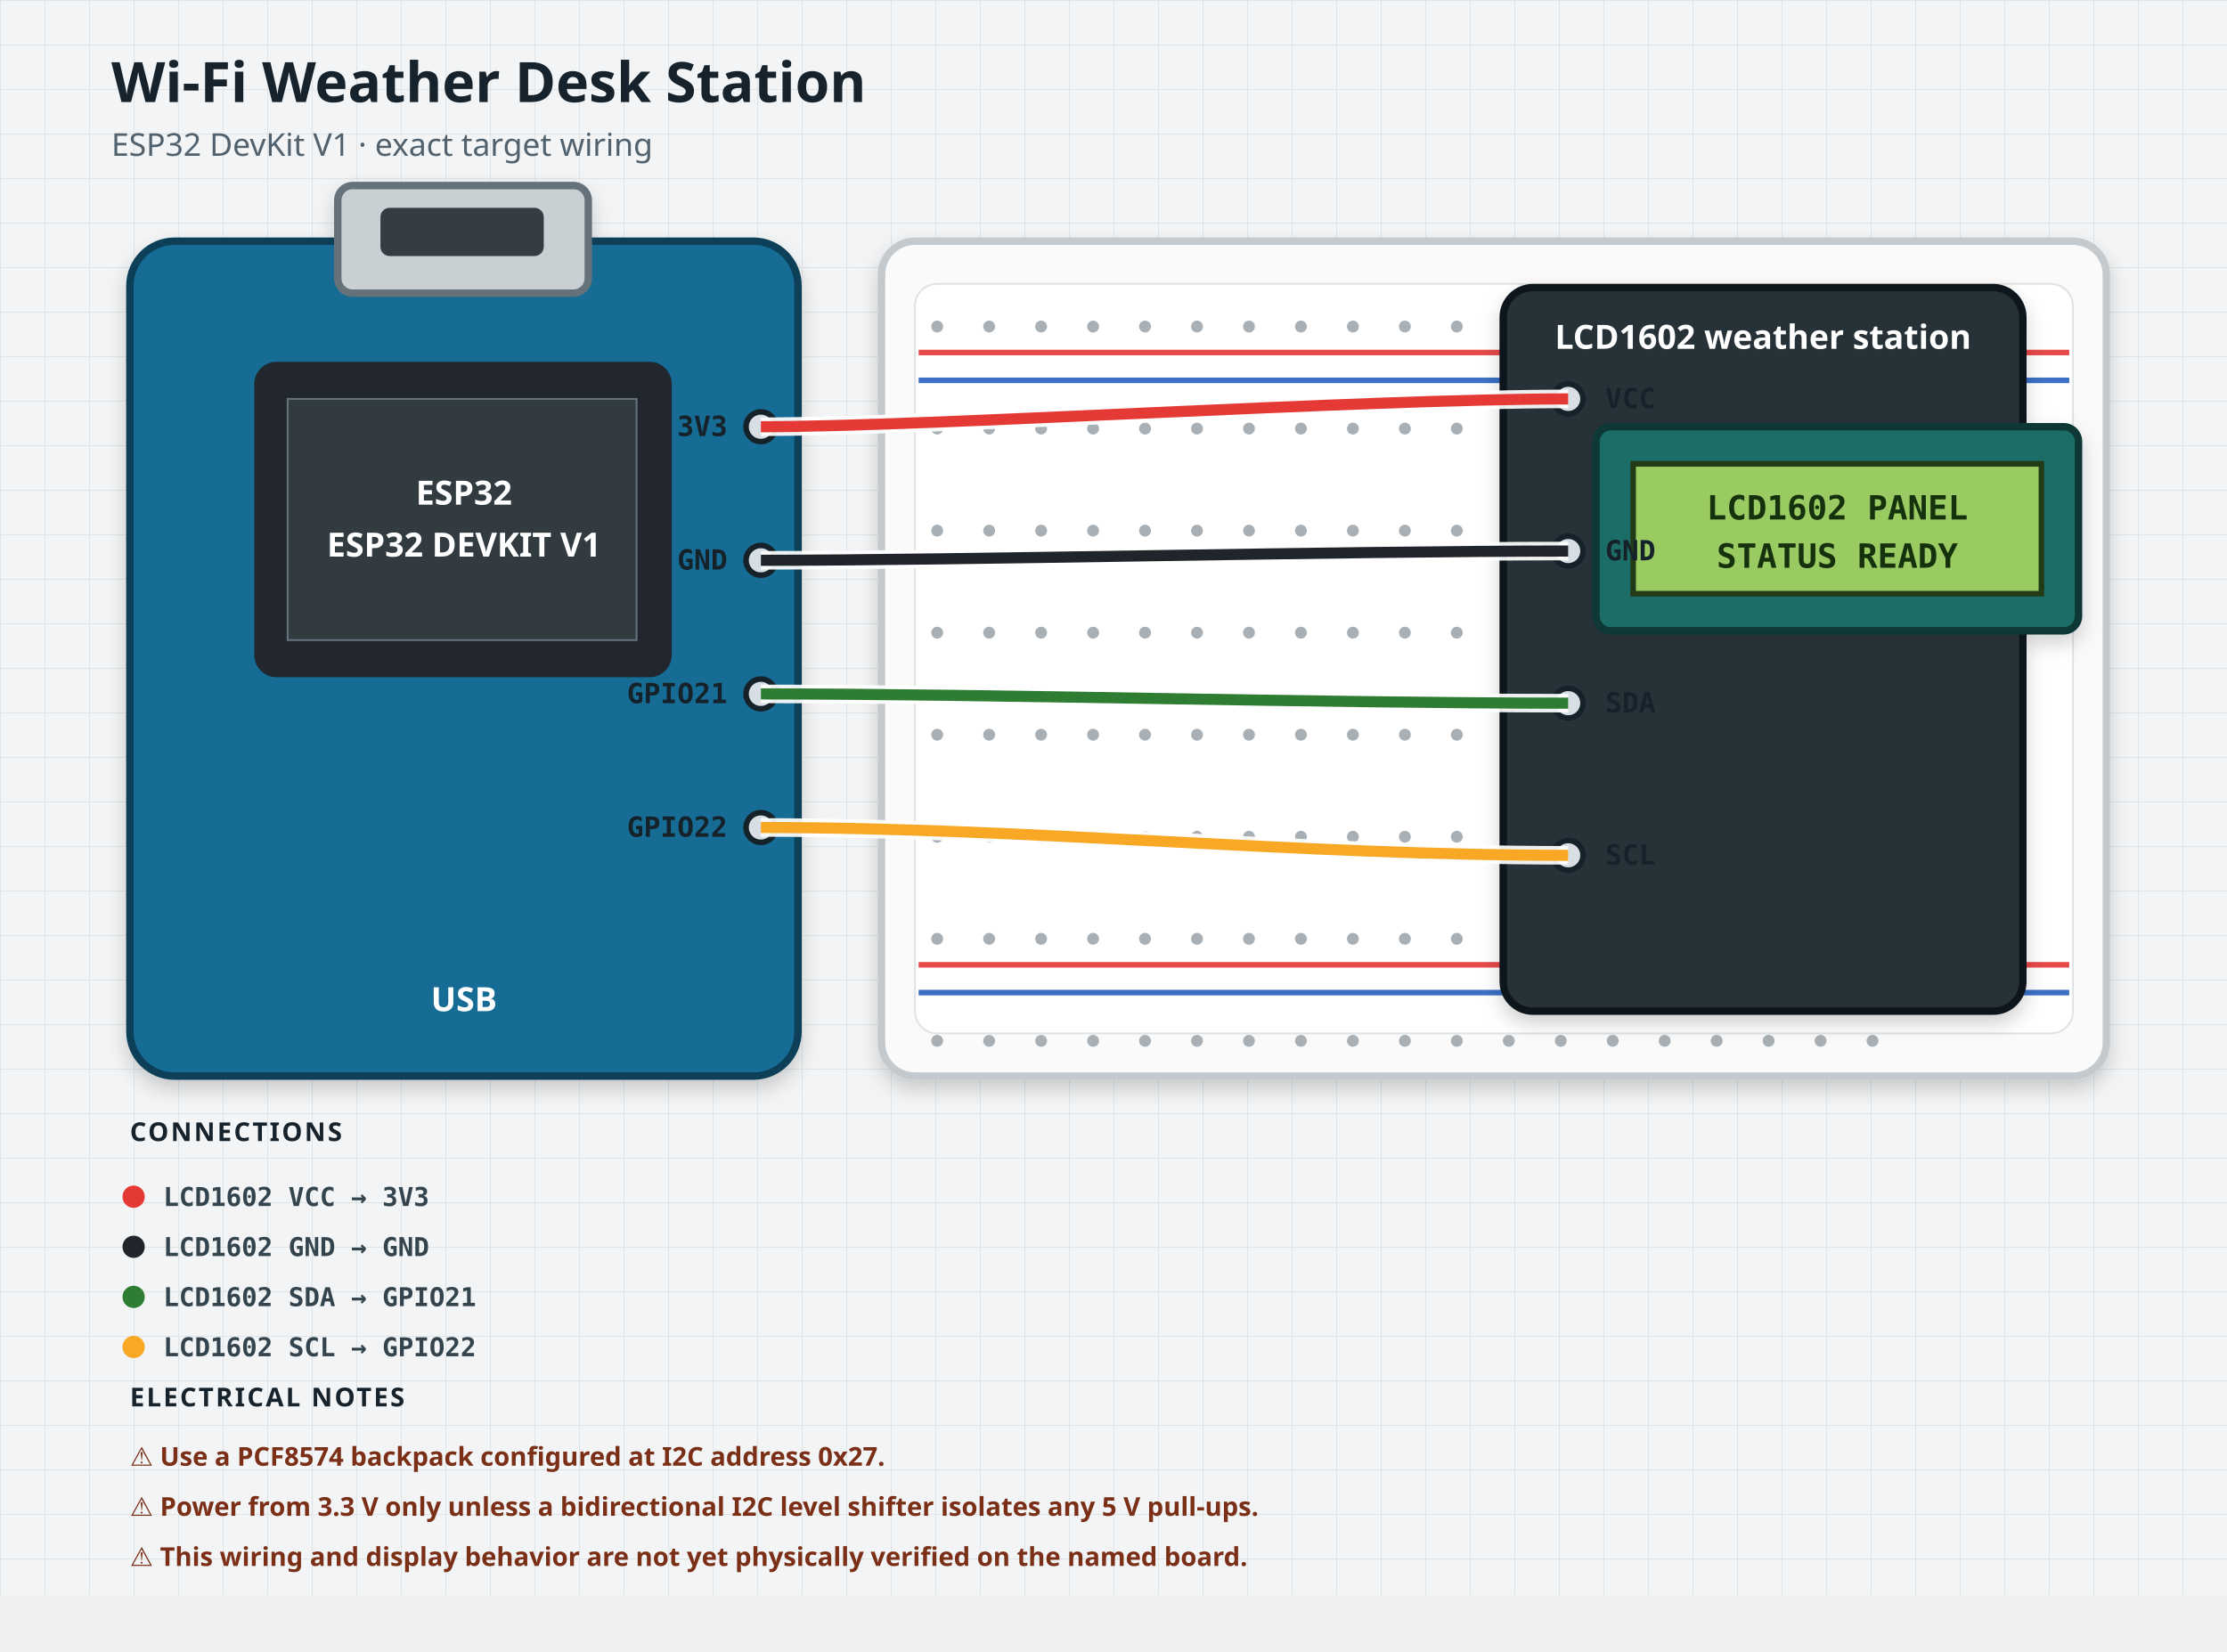
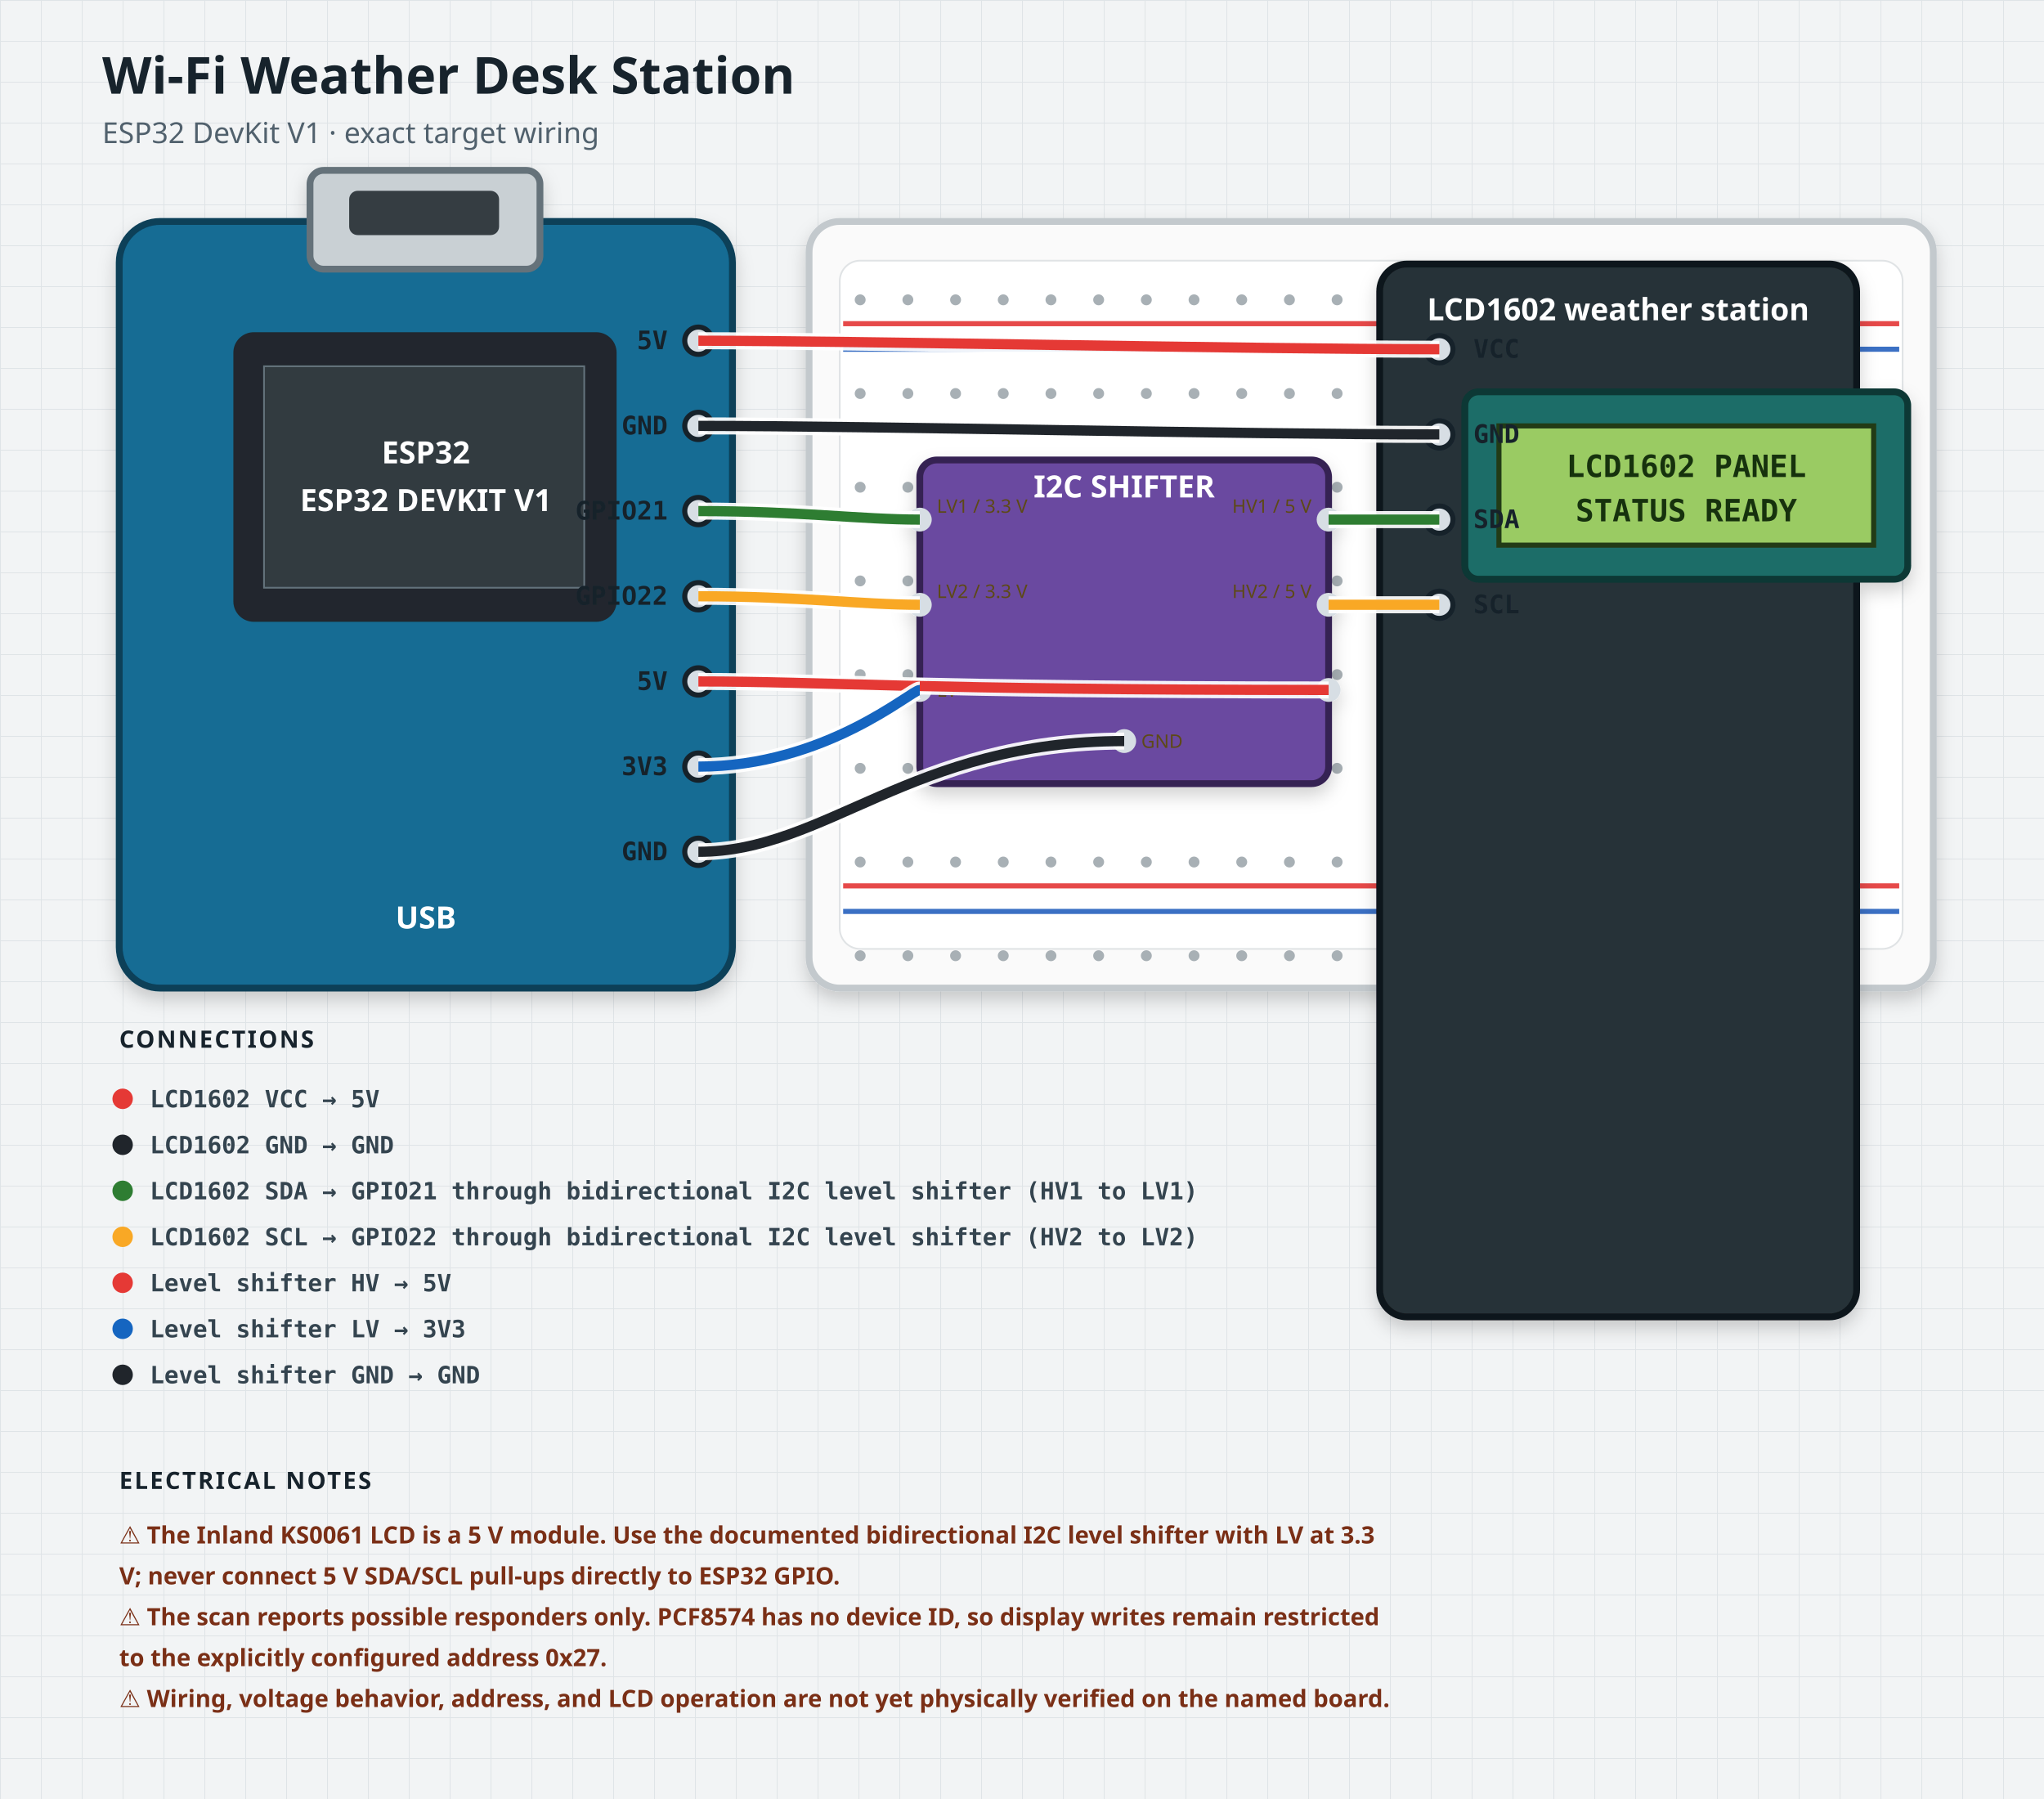
- <svg xmlns="http://www.w3.org/2000/svg" viewBox="0 0 1200 890" role="img" aria-labelledby="title desc">
+ <svg xmlns="http://www.w3.org/2000/svg" viewBox="0 0 1200 1056" role="img" aria-labelledby="title desc">
  <style>.heading{font:700 30px system-ui;fill:#17232c}.sub{font:500 17px system-ui;fill:#51616d}.board{font:700 18px system-ui;fill:white}.pin{font:700 15px ui-monospace,monospace;fill:#17232c}.section{font:700 14px system-ui;fill:#17232c;letter-spacing:.08em}.connection{font:600 14px ui-monospace,monospace;fill:#34444f}.warning{font:650 14px system-ui;fill:#7a2f16}.resistor{font:700 12px ui-monospace,monospace;fill:#5d4a18}.tiny{font:11px system-ui;fill:#5d4a18}</style>
  <defs>
    <pattern id="grid" width="24" height="24" patternUnits="userSpaceOnUse">
      <path d="M24 0H0V24" fill="none" stroke="#dfe4e7" stroke-width="1" />
    </pattern>
    <filter id="shadow">
      <feDropShadow dx="0" dy="5" stdDeviation="5" flood-opacity=".18" />
    </filter>
  </defs>
-   <rect width="1200" height="860" fill="#f2f4f5" />
-   <rect width="1200" height="860" fill="url(#grid)" />
+   <rect width="1200" height="1056" fill="#f2f4f5" />
+   <rect width="1200" height="1056" fill="url(#grid)" />
  <text x="60" y="55" class="heading">Wi-Fi Weather Desk Station</text>
  <text x="60" y="84" class="sub">ESP32 DevKit V1 · exact target wiring</text>
  <g filter="url(#shadow)">
    <rect x="70" y="130" width="360" height="450" rx="24" fill="#146c94" stroke="#0b3f59" stroke-width="4" />
    <rect x="182" y="100" width="135" height="58" rx="8" fill="#c9d0d4" stroke="#65727a" stroke-width="4" />
    <rect x="205" y="112" width="88" height="26" rx="5" fill="#343c42" />
    <rect x="137" y="195" width="225" height="170" rx="12" fill="#20282e" />
    <path d="M155 215h188v130H155z" fill="#303a41" stroke="#64727b" />
    <text x="250" y="272" text-anchor="middle" class="board">ESP32</text>
    <text x="250" y="300" text-anchor="middle" class="board">ESP32 DEVKIT V1</text>
    <text x="250" y="545" text-anchor="middle" class="board">USB</text>
-     <circle cx="410" cy="230" r="8" fill="#d7dee4" stroke="#17232c" stroke-width="3" />
-     <text x="392" y="235" text-anchor="end" class="pin">3V3</text>
-     <circle cx="410" cy="302" r="8" fill="#d7dee4" stroke="#17232c" stroke-width="3" />
-     <text x="392" y="307" text-anchor="end" class="pin">GND</text>
-     <circle cx="410" cy="374" r="8" fill="#d7dee4" stroke="#17232c" stroke-width="3" />
-     <text x="392" y="379" text-anchor="end" class="pin">GPIO21</text>
-     <circle cx="410" cy="446" r="8" fill="#d7dee4" stroke="#17232c" stroke-width="3" />
-     <text x="392" y="451" text-anchor="end" class="pin">GPIO22</text>
+     <circle cx="410" cy="200" r="8" fill="#d7dee4" stroke="#17232c" stroke-width="3" />
+     <text x="392" y="205" text-anchor="end" class="pin">5V</text>
+     <circle cx="410" cy="250" r="8" fill="#d7dee4" stroke="#17232c" stroke-width="3" />
+     <text x="392" y="255" text-anchor="end" class="pin">GND</text>
+     <circle cx="410" cy="300" r="8" fill="#d7dee4" stroke="#17232c" stroke-width="3" />
+     <text x="392" y="305" text-anchor="end" class="pin">GPIO21</text>
+     <circle cx="410" cy="350" r="8" fill="#d7dee4" stroke="#17232c" stroke-width="3" />
+     <text x="392" y="355" text-anchor="end" class="pin">GPIO22</text>
+     <circle cx="410" cy="400" r="8" fill="#d7dee4" stroke="#17232c" stroke-width="3" />
+     <text x="392" y="405" text-anchor="end" class="pin">5V</text>
+     <circle cx="410" cy="450" r="8" fill="#d7dee4" stroke="#17232c" stroke-width="3" />
+     <text x="392" y="455" text-anchor="end" class="pin">3V3</text>
+     <circle cx="410" cy="500" r="8" fill="#d7dee4" stroke="#17232c" stroke-width="3" />
+     <text x="392" y="505" text-anchor="end" class="pin">GND</text>
  </g>
  <g filter="url(#shadow)">
    <rect x="475" y="130" width="660" height="450" rx="18" fill="#fafafa" stroke="#c3c9cd" stroke-width="4" />
    <rect x="493" y="153" width="624" height="404" rx="12" fill="#fff" stroke="#e0e3e5" />
    <circle cx="505" cy="176" r="3.2" fill="#a8b0b5" />
    <circle cx="533" cy="176" r="3.2" fill="#a8b0b5" />
    <circle cx="561" cy="176" r="3.2" fill="#a8b0b5" />
    <circle cx="589" cy="176" r="3.2" fill="#a8b0b5" />
    <circle cx="617" cy="176" r="3.2" fill="#a8b0b5" />
    <circle cx="645" cy="176" r="3.2" fill="#a8b0b5" />
    <circle cx="673" cy="176" r="3.2" fill="#a8b0b5" />
    <circle cx="701" cy="176" r="3.2" fill="#a8b0b5" />
    <circle cx="729" cy="176" r="3.2" fill="#a8b0b5" />
    <circle cx="757" cy="176" r="3.2" fill="#a8b0b5" />
    <circle cx="785" cy="176" r="3.2" fill="#a8b0b5" />
    <circle cx="813" cy="176" r="3.2" fill="#a8b0b5" />
    <circle cx="841" cy="176" r="3.2" fill="#a8b0b5" />
    <circle cx="869" cy="176" r="3.2" fill="#a8b0b5" />
    <circle cx="897" cy="176" r="3.2" fill="#a8b0b5" />
    <circle cx="925" cy="176" r="3.2" fill="#a8b0b5" />
    <circle cx="953" cy="176" r="3.2" fill="#a8b0b5" />
    <circle cx="981" cy="176" r="3.2" fill="#a8b0b5" />
    <circle cx="1009" cy="176" r="3.2" fill="#a8b0b5" />
    <circle cx="505" cy="231" r="3.2" fill="#a8b0b5" />
    <circle cx="533" cy="231" r="3.2" fill="#a8b0b5" />
    <circle cx="561" cy="231" r="3.2" fill="#a8b0b5" />
    <circle cx="589" cy="231" r="3.2" fill="#a8b0b5" />
    <circle cx="617" cy="231" r="3.2" fill="#a8b0b5" />
    <circle cx="645" cy="231" r="3.2" fill="#a8b0b5" />
    <circle cx="673" cy="231" r="3.2" fill="#a8b0b5" />
    <circle cx="701" cy="231" r="3.2" fill="#a8b0b5" />
    <circle cx="729" cy="231" r="3.2" fill="#a8b0b5" />
    <circle cx="757" cy="231" r="3.2" fill="#a8b0b5" />
    <circle cx="785" cy="231" r="3.2" fill="#a8b0b5" />
    <circle cx="813" cy="231" r="3.2" fill="#a8b0b5" />
    <circle cx="841" cy="231" r="3.2" fill="#a8b0b5" />
    <circle cx="869" cy="231" r="3.2" fill="#a8b0b5" />
    <circle cx="897" cy="231" r="3.2" fill="#a8b0b5" />
    <circle cx="925" cy="231" r="3.2" fill="#a8b0b5" />
    <circle cx="953" cy="231" r="3.2" fill="#a8b0b5" />
    <circle cx="981" cy="231" r="3.2" fill="#a8b0b5" />
    <circle cx="1009" cy="231" r="3.2" fill="#a8b0b5" />
    <circle cx="505" cy="286" r="3.2" fill="#a8b0b5" />
    <circle cx="533" cy="286" r="3.2" fill="#a8b0b5" />
    <circle cx="561" cy="286" r="3.2" fill="#a8b0b5" />
    <circle cx="589" cy="286" r="3.2" fill="#a8b0b5" />
    <circle cx="617" cy="286" r="3.2" fill="#a8b0b5" />
    <circle cx="645" cy="286" r="3.2" fill="#a8b0b5" />
    <circle cx="673" cy="286" r="3.2" fill="#a8b0b5" />
    <circle cx="701" cy="286" r="3.2" fill="#a8b0b5" />
    <circle cx="729" cy="286" r="3.2" fill="#a8b0b5" />
    <circle cx="757" cy="286" r="3.2" fill="#a8b0b5" />
    <circle cx="785" cy="286" r="3.2" fill="#a8b0b5" />
    <circle cx="813" cy="286" r="3.2" fill="#a8b0b5" />
    <circle cx="841" cy="286" r="3.2" fill="#a8b0b5" />
    <circle cx="869" cy="286" r="3.2" fill="#a8b0b5" />
    <circle cx="897" cy="286" r="3.2" fill="#a8b0b5" />
    <circle cx="925" cy="286" r="3.2" fill="#a8b0b5" />
    <circle cx="953" cy="286" r="3.2" fill="#a8b0b5" />
    <circle cx="981" cy="286" r="3.2" fill="#a8b0b5" />
    <circle cx="1009" cy="286" r="3.2" fill="#a8b0b5" />
    <circle cx="505" cy="341" r="3.2" fill="#a8b0b5" />
    <circle cx="533" cy="341" r="3.2" fill="#a8b0b5" />
    <circle cx="561" cy="341" r="3.2" fill="#a8b0b5" />
    <circle cx="589" cy="341" r="3.2" fill="#a8b0b5" />
    <circle cx="617" cy="341" r="3.2" fill="#a8b0b5" />
    <circle cx="645" cy="341" r="3.2" fill="#a8b0b5" />
    <circle cx="673" cy="341" r="3.2" fill="#a8b0b5" />
    <circle cx="701" cy="341" r="3.2" fill="#a8b0b5" />
    <circle cx="729" cy="341" r="3.2" fill="#a8b0b5" />
    <circle cx="757" cy="341" r="3.2" fill="#a8b0b5" />
    <circle cx="785" cy="341" r="3.2" fill="#a8b0b5" />
    <circle cx="813" cy="341" r="3.2" fill="#a8b0b5" />
    <circle cx="841" cy="341" r="3.2" fill="#a8b0b5" />
    <circle cx="869" cy="341" r="3.2" fill="#a8b0b5" />
    <circle cx="897" cy="341" r="3.2" fill="#a8b0b5" />
    <circle cx="925" cy="341" r="3.2" fill="#a8b0b5" />
    <circle cx="953" cy="341" r="3.2" fill="#a8b0b5" />
    <circle cx="981" cy="341" r="3.2" fill="#a8b0b5" />
    <circle cx="1009" cy="341" r="3.2" fill="#a8b0b5" />
    <circle cx="505" cy="396" r="3.2" fill="#a8b0b5" />
    <circle cx="533" cy="396" r="3.2" fill="#a8b0b5" />
    <circle cx="561" cy="396" r="3.2" fill="#a8b0b5" />
    <circle cx="589" cy="396" r="3.2" fill="#a8b0b5" />
    <circle cx="617" cy="396" r="3.2" fill="#a8b0b5" />
    <circle cx="645" cy="396" r="3.2" fill="#a8b0b5" />
    <circle cx="673" cy="396" r="3.2" fill="#a8b0b5" />
    <circle cx="701" cy="396" r="3.2" fill="#a8b0b5" />
    <circle cx="729" cy="396" r="3.2" fill="#a8b0b5" />
    <circle cx="757" cy="396" r="3.2" fill="#a8b0b5" />
    <circle cx="785" cy="396" r="3.2" fill="#a8b0b5" />
    <circle cx="813" cy="396" r="3.2" fill="#a8b0b5" />
    <circle cx="841" cy="396" r="3.2" fill="#a8b0b5" />
    <circle cx="869" cy="396" r="3.2" fill="#a8b0b5" />
    <circle cx="897" cy="396" r="3.2" fill="#a8b0b5" />
    <circle cx="925" cy="396" r="3.2" fill="#a8b0b5" />
    <circle cx="953" cy="396" r="3.2" fill="#a8b0b5" />
    <circle cx="981" cy="396" r="3.2" fill="#a8b0b5" />
    <circle cx="1009" cy="396" r="3.2" fill="#a8b0b5" />
    <circle cx="505" cy="451" r="3.2" fill="#a8b0b5" />
    <circle cx="533" cy="451" r="3.2" fill="#a8b0b5" />
    <circle cx="561" cy="451" r="3.2" fill="#a8b0b5" />
    <circle cx="589" cy="451" r="3.2" fill="#a8b0b5" />
    <circle cx="617" cy="451" r="3.2" fill="#a8b0b5" />
    <circle cx="645" cy="451" r="3.2" fill="#a8b0b5" />
    <circle cx="673" cy="451" r="3.2" fill="#a8b0b5" />
    <circle cx="701" cy="451" r="3.2" fill="#a8b0b5" />
    <circle cx="729" cy="451" r="3.2" fill="#a8b0b5" />
    <circle cx="757" cy="451" r="3.2" fill="#a8b0b5" />
    <circle cx="785" cy="451" r="3.2" fill="#a8b0b5" />
    <circle cx="813" cy="451" r="3.2" fill="#a8b0b5" />
    <circle cx="841" cy="451" r="3.2" fill="#a8b0b5" />
    <circle cx="869" cy="451" r="3.2" fill="#a8b0b5" />
    <circle cx="897" cy="451" r="3.2" fill="#a8b0b5" />
    <circle cx="925" cy="451" r="3.2" fill="#a8b0b5" />
    <circle cx="953" cy="451" r="3.2" fill="#a8b0b5" />
    <circle cx="981" cy="451" r="3.2" fill="#a8b0b5" />
    <circle cx="1009" cy="451" r="3.2" fill="#a8b0b5" />
    <circle cx="505" cy="506" r="3.2" fill="#a8b0b5" />
    <circle cx="533" cy="506" r="3.2" fill="#a8b0b5" />
    <circle cx="561" cy="506" r="3.2" fill="#a8b0b5" />
    <circle cx="589" cy="506" r="3.2" fill="#a8b0b5" />
    <circle cx="617" cy="506" r="3.2" fill="#a8b0b5" />
    <circle cx="645" cy="506" r="3.2" fill="#a8b0b5" />
    <circle cx="673" cy="506" r="3.2" fill="#a8b0b5" />
    <circle cx="701" cy="506" r="3.2" fill="#a8b0b5" />
    <circle cx="729" cy="506" r="3.2" fill="#a8b0b5" />
    <circle cx="757" cy="506" r="3.2" fill="#a8b0b5" />
    <circle cx="785" cy="506" r="3.2" fill="#a8b0b5" />
    <circle cx="813" cy="506" r="3.2" fill="#a8b0b5" />
    <circle cx="841" cy="506" r="3.2" fill="#a8b0b5" />
    <circle cx="869" cy="506" r="3.2" fill="#a8b0b5" />
    <circle cx="897" cy="506" r="3.2" fill="#a8b0b5" />
    <circle cx="925" cy="506" r="3.2" fill="#a8b0b5" />
    <circle cx="953" cy="506" r="3.2" fill="#a8b0b5" />
    <circle cx="981" cy="506" r="3.2" fill="#a8b0b5" />
    <circle cx="1009" cy="506" r="3.2" fill="#a8b0b5" />
    <circle cx="505" cy="561" r="3.2" fill="#a8b0b5" />
    <circle cx="533" cy="561" r="3.2" fill="#a8b0b5" />
    <circle cx="561" cy="561" r="3.2" fill="#a8b0b5" />
    <circle cx="589" cy="561" r="3.2" fill="#a8b0b5" />
    <circle cx="617" cy="561" r="3.2" fill="#a8b0b5" />
    <circle cx="645" cy="561" r="3.2" fill="#a8b0b5" />
    <circle cx="673" cy="561" r="3.2" fill="#a8b0b5" />
    <circle cx="701" cy="561" r="3.2" fill="#a8b0b5" />
    <circle cx="729" cy="561" r="3.2" fill="#a8b0b5" />
    <circle cx="757" cy="561" r="3.2" fill="#a8b0b5" />
    <circle cx="785" cy="561" r="3.2" fill="#a8b0b5" />
    <circle cx="813" cy="561" r="3.2" fill="#a8b0b5" />
    <circle cx="841" cy="561" r="3.2" fill="#a8b0b5" />
    <circle cx="869" cy="561" r="3.2" fill="#a8b0b5" />
    <circle cx="897" cy="561" r="3.2" fill="#a8b0b5" />
    <circle cx="925" cy="561" r="3.2" fill="#a8b0b5" />
    <circle cx="953" cy="561" r="3.2" fill="#a8b0b5" />
    <circle cx="981" cy="561" r="3.2" fill="#a8b0b5" />
    <circle cx="1009" cy="561" r="3.2" fill="#a8b0b5" />
    <path d="M495 190h620M495 520h620" stroke="#e64a4a" stroke-width="3" />
    <path d="M495 205h620M495 535h620" stroke="#3b70c4" stroke-width="3" />
  </g>
  <g filter="url(#shadow)">
-     <rect x="810" y="155" width="280" height="390" rx="16" fill="#263238" stroke="#11181c" stroke-width="4" />
+     <rect x="540" y="270" width="240" height="190" rx="10" fill="#6b4aa0" stroke="#362052" stroke-width="4" />
+     <text x="660" y="292" text-anchor="middle" class="board">I2C SHIFTER</text>
+     <circle cx="540" cy="305" r="7" fill="#d7dee4" />
+     <text x="550" y="301" class="tiny">LV1 / 3.3 V</text>
+     <circle cx="780" cy="305" r="7" fill="#d7dee4" />
+     <text x="770" y="301" text-anchor="end" class="tiny">HV1 / 5 V</text>
+     <circle cx="540" cy="355" r="7" fill="#d7dee4" />
+     <text x="550" y="351" class="tiny">LV2 / 3.3 V</text>
+     <circle cx="780" cy="355" r="7" fill="#d7dee4" />
+     <text x="770" y="351" text-anchor="end" class="tiny">HV2 / 5 V</text>
+     <circle cx="540" cy="405" r="7" fill="#d7dee4" />
+     <text x="550" y="409" class="tiny">LV</text>
+     <circle cx="780" cy="405" r="7" fill="#d7dee4" />
+     <text x="770" y="409" text-anchor="end" class="tiny">HV</text>
+     <circle cx="660" cy="435" r="7" fill="#d7dee4" />
+     <text x="670" y="439" class="tiny">GND</text>
+   </g>
+   <g filter="url(#shadow)">
+     <rect x="810" y="155" width="280" height="618" rx="16" fill="#263238" stroke="#11181c" stroke-width="4" />
    <text x="950" y="188" text-anchor="middle" class="board">LCD1602 weather station</text>
    <g>
      <rect x="860" y="230" width="260" height="110" rx="8" fill="#1c6d67" stroke="#0c3734" stroke-width="4" />
      <rect x="880" y="250" width="220" height="70" fill="#9acb63" stroke="#233b19" stroke-width="3" />
      <text x="990" y="280" text-anchor="middle" style="font:700 18px ui-monospace,monospace;fill:#193111">LCD1602 PANEL</text>
      <text x="990" y="306" text-anchor="middle" style="font:700 18px ui-monospace,monospace;fill:#193111">STATUS READY</text>
    </g>
-     <circle cx="845" cy="215" r="8" fill="#d7dee4" stroke="#17232c" stroke-width="3" />
-     <text x="865" y="220" class="pin">VCC</text>
-     <circle cx="845" cy="297" r="8" fill="#d7dee4" stroke="#17232c" stroke-width="3" />
-     <text x="865" y="302" class="pin">GND</text>
-     <circle cx="845" cy="379" r="8" fill="#d7dee4" stroke="#17232c" stroke-width="3" />
-     <text x="865" y="384" class="pin">SDA</text>
-     <circle cx="845" cy="461" r="8" fill="#d7dee4" stroke="#17232c" stroke-width="3" />
-     <text x="865" y="466" class="pin">SCL</text>
-   </g>
-   <path d="M410 230 C 500 230, 735 215, 845 215" fill="none" stroke="#fff" stroke-width="10" opacity=".92" />
-   <path d="M410 230 C 500 230, 735 215, 845 215" fill="none" stroke="#e53935" stroke-width="6" />
-   <path d="M410 302 C 518 302, 723 297, 845 297" fill="none" stroke="#fff" stroke-width="10" opacity=".92" />
-   <path d="M410 302 C 518 302, 723 297, 845 297" fill="none" stroke="#20252b" stroke-width="6" />
-   <path d="M410 374 C 536 374, 711 379, 845 379" fill="none" stroke="#fff" stroke-width="10" opacity=".92" />
-   <path d="M410 374 C 536 374, 711 379, 845 379" fill="none" stroke="#2e7d32" stroke-width="6" />
-   <path d="M410 446 C 554 446, 699 461, 845 461" fill="none" stroke="#fff" stroke-width="10" opacity=".92" />
-   <path d="M410 446 C 554 446, 699 461, 845 461" fill="none" stroke="#f9a825" stroke-width="6" />
+     <circle cx="845" cy="205" r="8" fill="#d7dee4" stroke="#17232c" stroke-width="3" />
+     <text x="865" y="210" class="pin">VCC</text>
+     <circle cx="845" cy="255" r="8" fill="#d7dee4" stroke="#17232c" stroke-width="3" />
+     <text x="865" y="260" class="pin">GND</text>
+     <circle cx="845" cy="305" r="8" fill="#d7dee4" stroke="#17232c" stroke-width="3" />
+     <text x="865" y="310" class="pin">SDA</text>
+     <circle cx="845" cy="355" r="8" fill="#d7dee4" stroke="#17232c" stroke-width="3" />
+     <text x="865" y="360" class="pin">SCL</text>
+   </g>
+   <path d="M410 200 C 500 200, 735 205, 845 205" fill="none" stroke="#fff" stroke-width="10" opacity=".92" />
+   <path d="M410 200 C 500 200, 735 205, 845 205" fill="none" stroke="#e53935" stroke-width="6" />
+   <path d="M410 250 C 518 250, 723 255, 845 255" fill="none" stroke="#fff" stroke-width="10" opacity=".92" />
+   <path d="M410 250 C 518 250, 723 255, 845 255" fill="none" stroke="#20252b" stroke-width="6" />
+   <path d="M410 300 C470 300, 505 305, 540 305 M780 305 C805 305, 825 305, 845 305" fill="none" stroke="#fff" stroke-width="10" opacity=".92" />
+   <path d="M410 300 C470 300, 505 305, 540 305 M780 305 C805 305, 825 305, 845 305" fill="none" stroke="#2e7d32" stroke-width="6" />
+   <path d="M410 350 C470 350, 505 355, 540 355 M780 355 C805 355, 825 355, 845 355" fill="none" stroke="#fff" stroke-width="10" opacity=".92" />
+   <path d="M410 350 C470 350, 505 355, 540 355 M780 355 C805 355, 825 355, 845 355" fill="none" stroke="#f9a825" stroke-width="6" />
+   <path d="M410 400 C485 400, 535 405, 780 405" fill="none" stroke="#fff" stroke-width="10" opacity=".92" />
+   <path d="M410 400 C485 400, 535 405, 780 405" fill="none" stroke="#e53935" stroke-width="6" />
+   <path d="M410 450 C485 450, 535 405, 540 405" fill="none" stroke="#fff" stroke-width="10" opacity=".92" />
+   <path d="M410 450 C485 450, 535 405, 540 405" fill="none" stroke="#1565c0" stroke-width="6" />
+   <path d="M410 500 C485 500, 535 435, 660 435" fill="none" stroke="#fff" stroke-width="10" opacity=".92" />
+   <path d="M410 500 C485 500, 535 435, 660 435" fill="none" stroke="#20252b" stroke-width="6" />
  <text x="70" y="615" class="section">CONNECTIONS</text>
  <circle cx="72" cy="645" r="6" fill="#e53935" />
-   <text x="88" y="650" class="connection">LCD1602 VCC → 3V3</text>
+   <text x="88" y="650" class="connection">LCD1602 VCC → 5V</text>
  <circle cx="72" cy="672" r="6" fill="#20252b" />
  <text x="88" y="677" class="connection">LCD1602 GND → GND</text>
  <circle cx="72" cy="699" r="6" fill="#2e7d32" />
-   <text x="88" y="704" class="connection">LCD1602 SDA → GPIO21</text>
+   <text x="88" y="704" class="connection">LCD1602 SDA → GPIO21 through bidirectional I2C level shifter (HV1 to LV1)</text>
  <circle cx="72" cy="726" r="6" fill="#f9a825" />
-   <text x="88" y="731" class="connection">LCD1602 SCL → GPIO22</text>
-   <text x="70" y="758" class="section">ELECTRICAL NOTES</text>
-   <text x="70" y="790" class="warning">⚠ Use a PCF8574 backpack configured at I2C address 0x27.</text>
-   <text x="70" y="817" class="warning">⚠ Power from 3.3 V only unless a bidirectional I2C level shifter isolates any 5 V pull-ups.</text>
-   <text x="70" y="844" class="warning">⚠ This wiring and display behavior are not yet physically verified on the named board.</text>
+   <text x="88" y="731" class="connection">LCD1602 SCL → GPIO22 through bidirectional I2C level shifter (HV2 to LV2)</text>
+   <circle cx="72" cy="753" r="6" fill="#e53935" />
+   <text x="88" y="758" class="connection">Level shifter HV → 5V</text>
+   <circle cx="72" cy="780" r="6" fill="#1565c0" />
+   <text x="88" y="785" class="connection">Level shifter LV → 3V3</text>
+   <circle cx="72" cy="807" r="6" fill="#20252b" />
+   <text x="88" y="812" class="connection">Level shifter GND → GND</text>
+   <text x="70" y="874" class="section">ELECTRICAL NOTES</text>
+   <text x="70" y="906" class="warning" data-full="The Inland KS0061 LCD is a 5 V module. Use the documented bidirectional I2C level shifter with LV at 3.3 V; never connect 5 V SDA/SCL pull-ups directly to ESP32 GPIO.">⚠ The Inland KS0061 LCD is a 5 V module. Use the documented bidirectional I2C level shifter with LV at 3.3</text>
+   <text x="70" y="930" class="warning" data-full="">  V; never connect 5 V SDA/SCL pull-ups directly to ESP32 GPIO.</text>
+   <text x="70" y="954" class="warning" data-full="The scan reports possible responders only. PCF8574 has no device ID, so display writes remain restricted to the explicitly configured address 0x27.">⚠ The scan reports possible responders only. PCF8574 has no device ID, so display writes remain restricted</text>
+   <text x="70" y="978" class="warning" data-full="">  to the explicitly configured address 0x27.</text>
+   <text x="70" y="1002" class="warning" data-full="Wiring, voltage behavior, address, and LCD operation are not yet physically verified on the named board.">⚠ Wiring, voltage behavior, address, and LCD operation are not yet physically verified on the named board.</text>
</svg>
